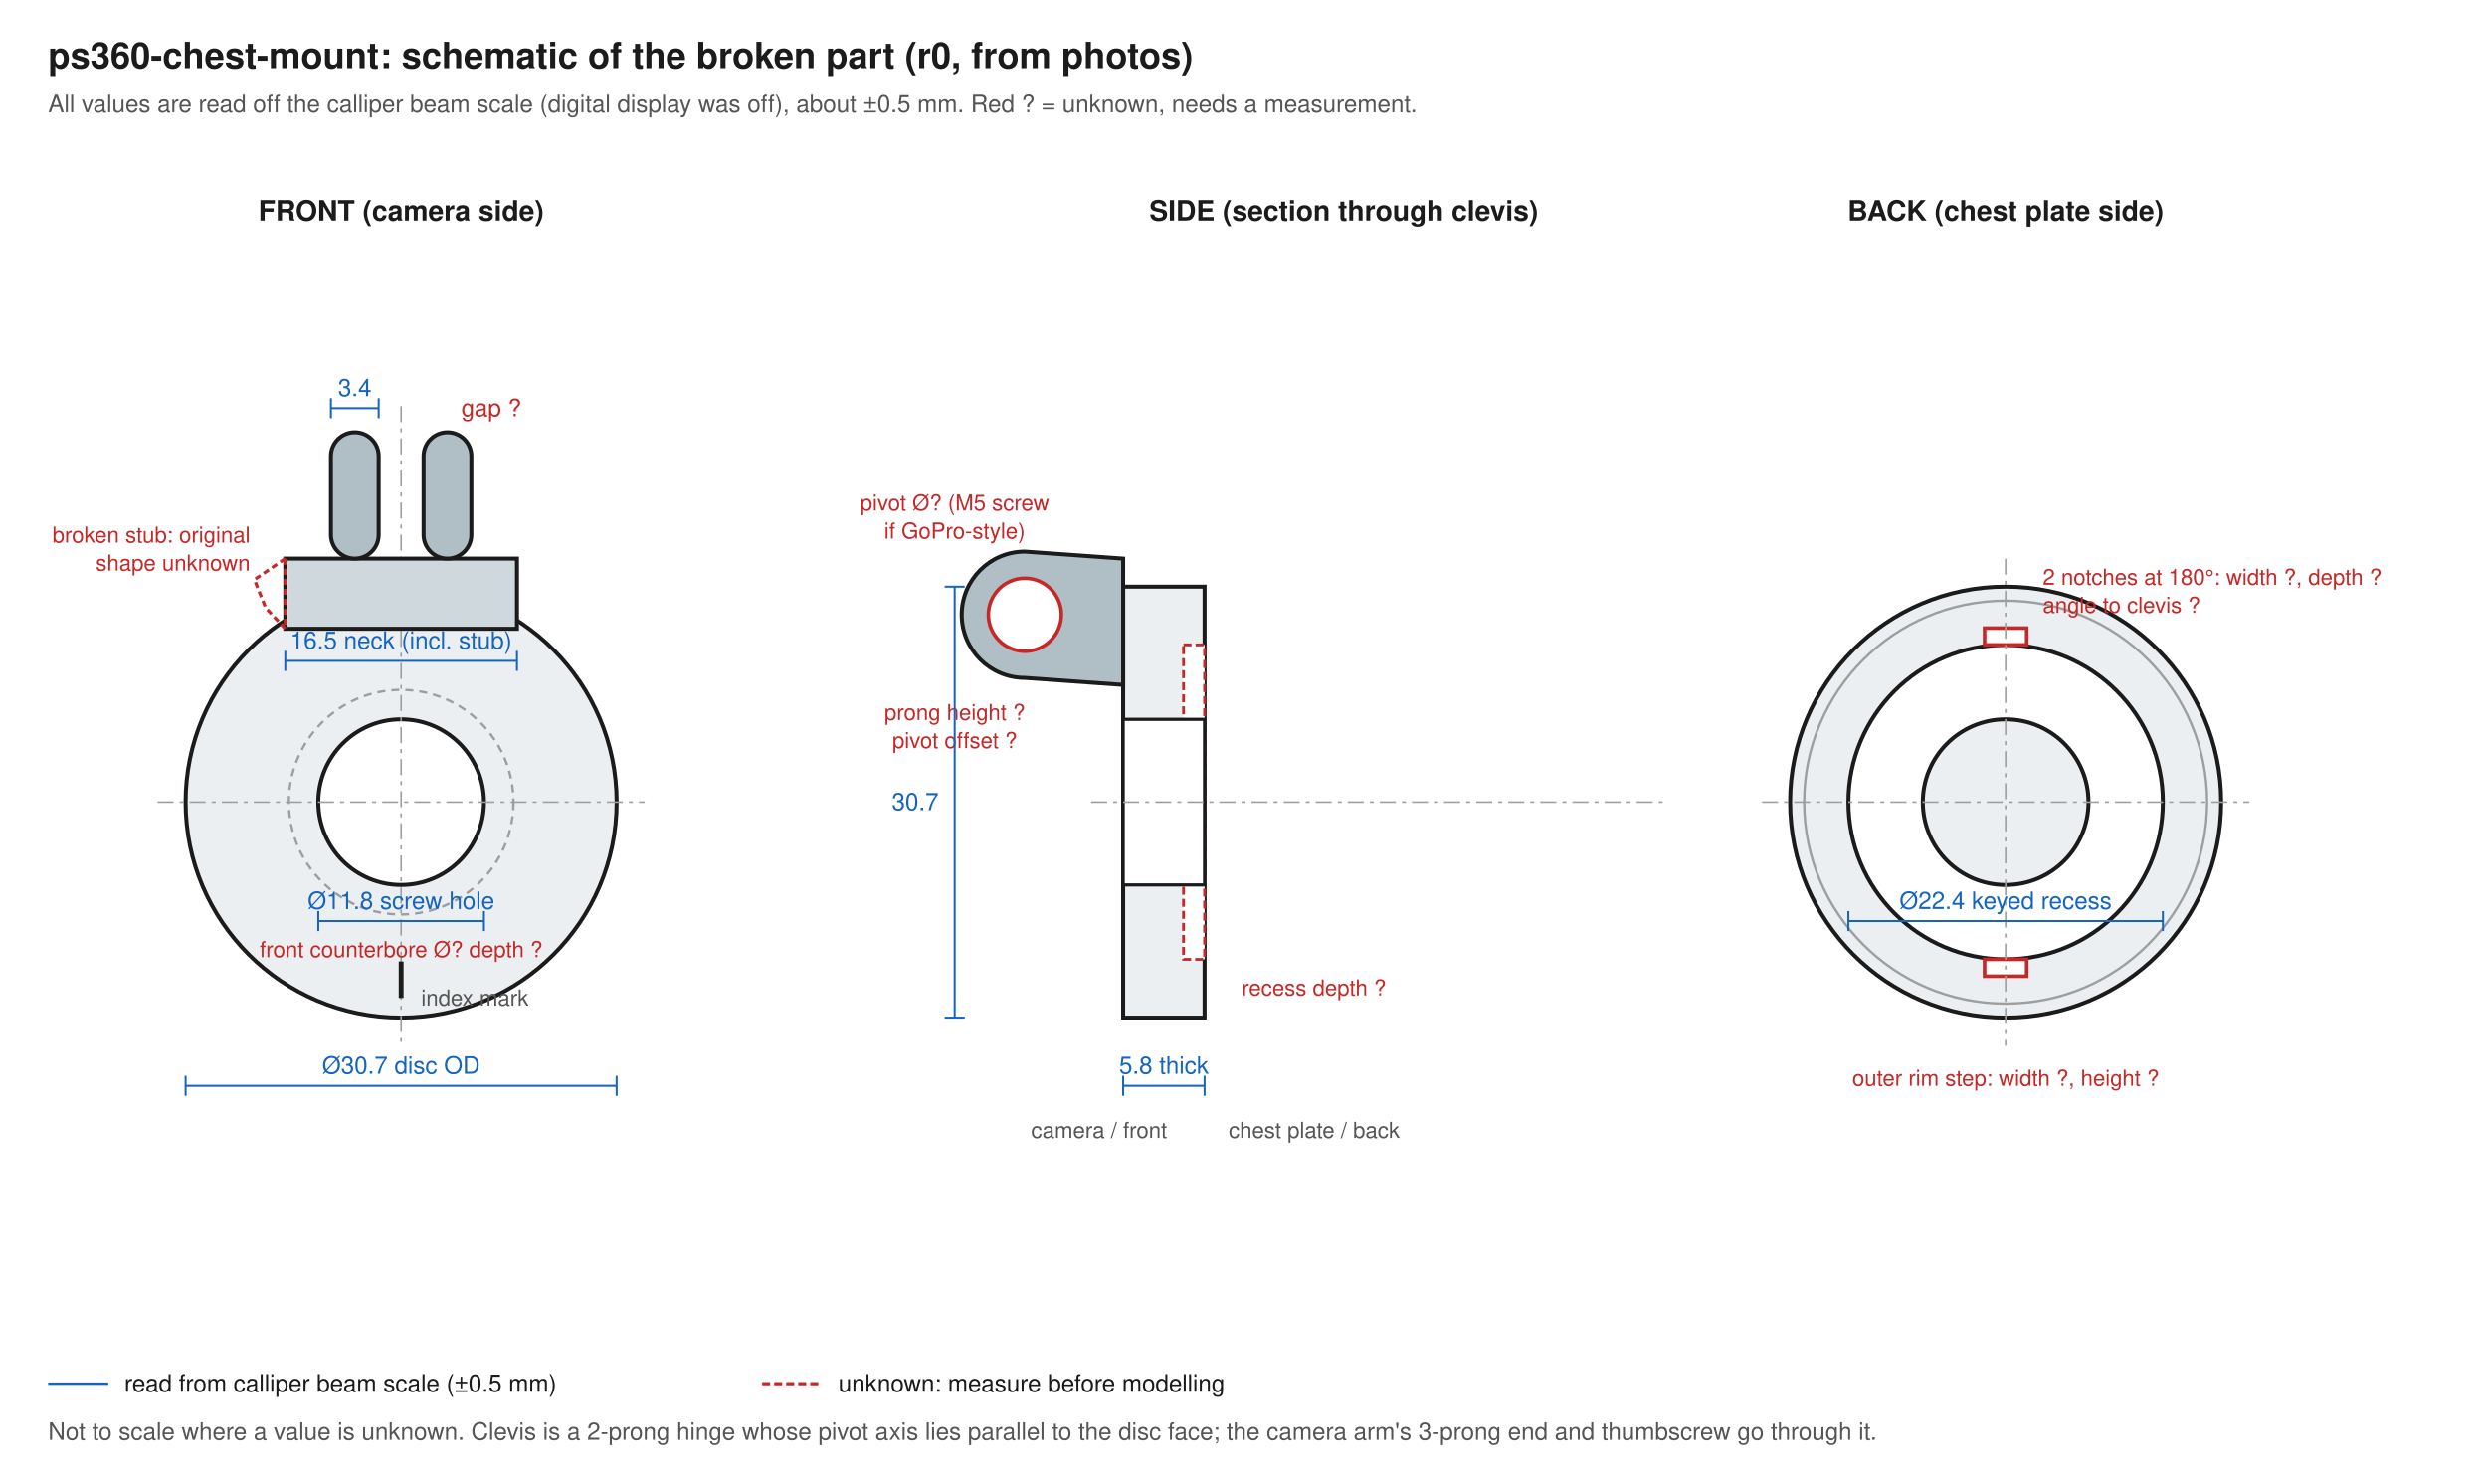
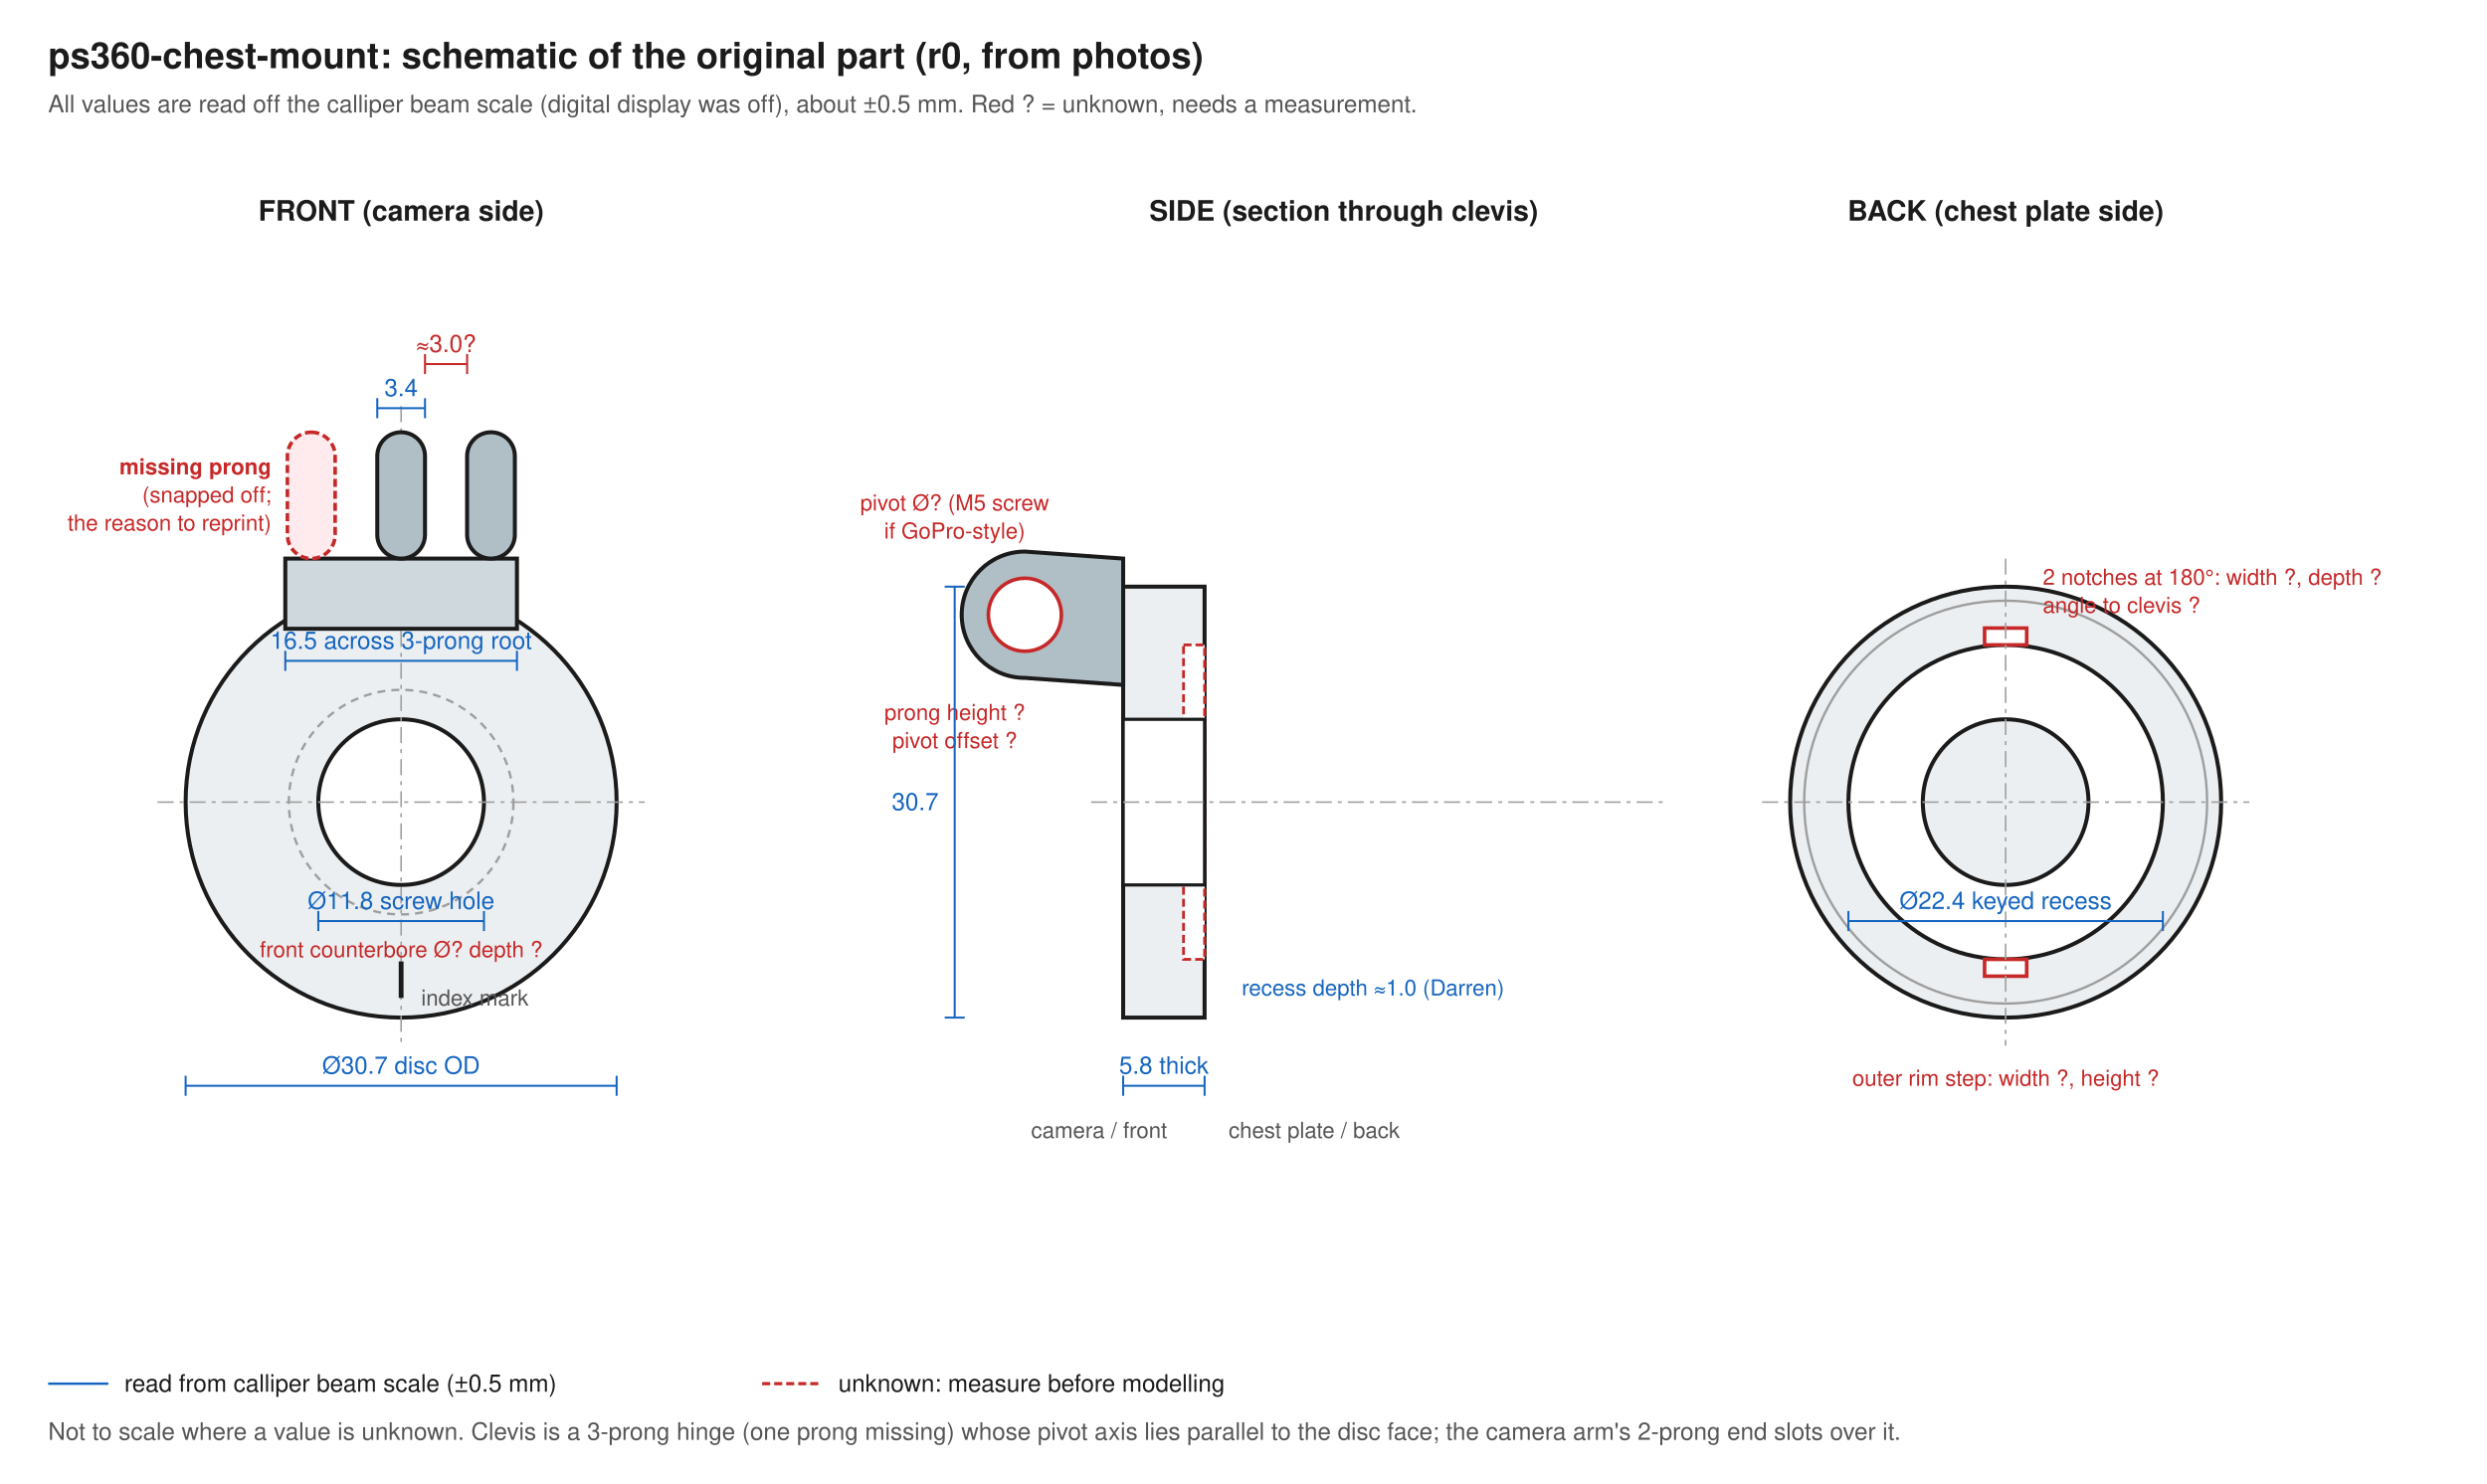
<svg xmlns="http://www.w3.org/2000/svg" width="1240" height="740" viewBox="0 0 1240 740" font-family="Helvetica, Arial, sans-serif">
  <rect width="1240" height="740" fill="white" />
-   <text x="24" y="34" fill="#1b1b1b" font-size="18" text-anchor="start" font-weight="bold">ps360-chest-mount: schematic of the broken part (r0, from photos)</text>
+   <text x="24" y="34" fill="#1b1b1b" font-size="18" text-anchor="start" font-weight="bold">ps360-chest-mount: schematic of the original part (r0, from photos)</text>
  <text x="24" y="56" fill="#555" font-size="12" text-anchor="start" font-weight="normal">All values are read off the calliper beam scale (digital display was off), about ±0.5 mm. Red ? = unknown, needs a measurement.</text>
  <text x="200" y="110" fill="#1b1b1b" font-size="14" text-anchor="middle" font-weight="bold">FRONT (camera side)</text>
  <circle cx="200" cy="400" r="107.45" fill="#eceff1" stroke="#1b1b1b" stroke-width="2" />
  <circle cx="200" cy="400" r="56.0" fill="none" stroke="#9e9e9e" stroke-width="1.2" stroke-dasharray="4 3" />
  <circle cx="200" cy="400" r="41.3" fill="white" stroke="#1b1b1b" stroke-width="2" />
  <line x1="78.55" y1="400" x2="321.45" y2="400" stroke="#9e9e9e" stroke-width="0.8" stroke-dasharray="8 3 2 3" />
  <line x1="200" y1="202.55" x2="200" y2="521.45" stroke="#9e9e9e" stroke-width="0.8" stroke-dasharray="8 3 2 3" />
  <rect x="198.8" y="479.45" width="2.4" height="18.2" fill="#1b1b1b" />
  <text x="210" y="501.45" fill="#555" font-size="11" text-anchor="start" font-weight="normal">index mark</text>
  <rect x="142.25" y="278.55" width="115.5" height="35" fill="#cfd8dc" stroke="#1b1b1b" stroke-width="2" />
-   <rect x="165.0" y="215.55" width="23.8" height="63" rx="11.9" fill="#b0bec5" stroke="#1b1b1b" stroke-width="2" />
-   <rect x="211.2" y="215.55" width="23.8" height="63" rx="11.9" fill="#b0bec5" stroke="#1b1b1b" stroke-width="2" />
-   <path d="M142.25 278.55 l-15.4 10.5 l5.6 14 l9.8 10.5 z" fill="none" stroke="#c62828" stroke-width="1.6" stroke-dasharray="3 2" />
-   <text x="124.75" y="270.55" fill="#c62828" font-size="11" text-anchor="end" font-weight="normal">broken stub: original</text>
-   <text x="124.75" y="284.55" fill="#c62828" font-size="11" text-anchor="end" font-weight="normal">shape unknown</text>
+   <rect x="143.3" y="215.55" width="23.8" height="63" rx="11.9" fill="#ffebee" stroke="#c62828" stroke-width="1.8" stroke-dasharray="4 2" />
+   <rect x="188.1" y="215.55" width="23.8" height="63" rx="11.9" fill="#b0bec5" stroke="#1b1b1b" stroke-width="2" />
+   <rect x="232.9" y="215.55" width="23.8" height="63" rx="11.9" fill="#b0bec5" stroke="#1b1b1b" stroke-width="2" />
+   <text x="135.3" y="236.55" fill="#c62828" font-size="11" text-anchor="end" font-weight="bold">missing prong</text>
+   <text x="135.3" y="250.55" fill="#c62828" font-size="11" text-anchor="end" font-weight="normal">(snapped off;</text>
+   <text x="135.3" y="264.55" fill="#c62828" font-size="11" text-anchor="end" font-weight="normal">the reason to reprint)</text>
  <line x1="92.55" y1="541.45" x2="307.45" y2="541.45" stroke="#1565c0" stroke-width="1" />
  <line x1="92.55" y1="536.45" x2="92.55" y2="546.45" stroke="#1565c0" stroke-width="1" />
  <line x1="307.45" y1="536.45" x2="307.45" y2="546.45" stroke="#1565c0" stroke-width="1" />
  <text x="200.0" y="535.45" fill="#1565c0" font-size="12" text-anchor="middle" font-weight="normal">Ø30.7 disc OD</text>
  <line x1="158.7" y1="459.3" x2="241.3" y2="459.3" stroke="#1565c0" stroke-width="1" />
  <line x1="158.7" y1="454.3" x2="158.7" y2="464.3" stroke="#1565c0" stroke-width="1" />
  <line x1="241.3" y1="454.3" x2="241.3" y2="464.3" stroke="#1565c0" stroke-width="1" />
  <text x="200.0" y="453.3" fill="#1565c0" font-size="12" text-anchor="middle" font-weight="normal">Ø11.8 screw hole</text>
  <line x1="142.25" y1="329.55" x2="257.75" y2="329.55" stroke="#1565c0" stroke-width="1" />
  <line x1="142.25" y1="324.55" x2="142.25" y2="334.55" stroke="#1565c0" stroke-width="1" />
  <line x1="257.75" y1="324.55" x2="257.75" y2="334.55" stroke="#1565c0" stroke-width="1" />
-   <text x="200.0" y="323.55" fill="#1565c0" font-size="12" text-anchor="middle" font-weight="normal">16.5 neck (incl. stub)</text>
-   <line x1="165.0" y1="203.55" x2="188.8" y2="203.55" stroke="#1565c0" stroke-width="1" />
-   <line x1="165.0" y1="198.55" x2="165.0" y2="208.55" stroke="#1565c0" stroke-width="1" />
-   <line x1="188.8" y1="198.55" x2="188.8" y2="208.55" stroke="#1565c0" stroke-width="1" />
-   <text x="176.9" y="197.55" fill="#1565c0" font-size="12" text-anchor="middle" font-weight="normal">3.4</text>
-   <text x="230" y="207.55" fill="#c62828" font-size="12" text-anchor="start" font-weight="normal">gap ?</text>
+   <text x="200.0" y="323.55" fill="#1565c0" font-size="12" text-anchor="middle" font-weight="normal">16.5 across 3-prong root</text>
+   <line x1="188.1" y1="203.55" x2="211.9" y2="203.55" stroke="#1565c0" stroke-width="1" />
+   <line x1="188.1" y1="198.55" x2="188.1" y2="208.55" stroke="#1565c0" stroke-width="1" />
+   <line x1="211.9" y1="198.55" x2="211.9" y2="208.55" stroke="#1565c0" stroke-width="1" />
+   <text x="200" y="197.55" fill="#1565c0" font-size="12" text-anchor="middle" font-weight="normal">3.4</text>
+   <line x1="211.9" y1="181.55" x2="232.9" y2="181.55" stroke="#c62828" stroke-width="1" />
+   <line x1="211.9" y1="176.55" x2="211.9" y2="186.55" stroke="#c62828" stroke-width="1" />
+   <line x1="232.9" y1="176.55" x2="232.9" y2="186.55" stroke="#c62828" stroke-width="1" />
+   <text x="222.4" y="175.55" fill="#c62828" font-size="12" text-anchor="middle" font-weight="normal">≈3.0?</text>
  <text x="200" y="477.3" fill="#c62828" font-size="11" text-anchor="middle" font-weight="normal">front counterbore Ø? depth ?</text>
  <text x="670" y="110" fill="#1b1b1b" font-size="14" text-anchor="middle" font-weight="bold">SIDE (section through clevis)</text>
  <rect x="560" y="292.55" width="40.6" height="214.9" fill="#eceff1" stroke="#1b1b1b" stroke-width="2" />
  <rect x="590.1" y="321.6" width="10.5" height="156.8" fill="white" stroke="#c62828" stroke-width="1.4" stroke-dasharray="4 2" />
  <rect x="560" y="358.7" width="40.6" height="82.6" fill="white" stroke="#1b1b1b" stroke-width="1.6" />
  <line x1="544" y1="400" x2="830.6" y2="400" stroke="#9e9e9e" stroke-width="0.8" stroke-dasharray="8 3 2 3" />
  <path d="M560 292.55 L560 341.55 L511 338.05 A31.5 31.5 0 0 1 511 275.05 L560 278.55 Z" fill="#b0bec5" stroke="#1b1b1b" stroke-width="2" />
  <circle cx="511" cy="306.55" r="18.2" fill="white" stroke="#c62828" stroke-width="1.8" />
  <text x="476" y="254.55" fill="#c62828" font-size="11" text-anchor="middle" font-weight="normal">pivot Ø? (M5 screw</text>
  <text x="476" y="268.55" fill="#c62828" font-size="11" text-anchor="middle" font-weight="normal">if GoPro-style)</text>
  <text x="476" y="359.05" fill="#c62828" font-size="11" text-anchor="middle" font-weight="normal">prong height ?</text>
  <text x="476" y="373.05" fill="#c62828" font-size="11" text-anchor="middle" font-weight="normal">pivot offset ?</text>
  <line x1="476" y1="292.55" x2="476" y2="507.45" stroke="#1565c0" stroke-width="1" />
  <line x1="471" y1="292.55" x2="481" y2="292.55" stroke="#1565c0" stroke-width="1" />
  <line x1="471" y1="507.45" x2="481" y2="507.45" stroke="#1565c0" stroke-width="1" />
  <text x="468" y="404.0" fill="#1565c0" font-size="12" text-anchor="end" font-weight="normal">30.7</text>
  <line x1="560" y1="541.45" x2="600.6" y2="541.45" stroke="#1565c0" stroke-width="1" />
  <line x1="560" y1="536.45" x2="560" y2="546.45" stroke="#1565c0" stroke-width="1" />
  <line x1="600.6" y1="536.45" x2="600.6" y2="546.45" stroke="#1565c0" stroke-width="1" />
  <text x="580.3" y="535.45" fill="#1565c0" font-size="12" text-anchor="middle" font-weight="normal">5.8 thick</text>
-   <text x="619.1" y="496.4" fill="#c62828" font-size="11" text-anchor="start" font-weight="normal">recess depth ?</text>
+   <text x="619.1" y="496.4" fill="#1565c0" font-size="11" text-anchor="start" font-weight="normal">recess depth ≈1.0 (Darren)</text>
  <text x="548" y="567.45" fill="#555" font-size="11" text-anchor="middle" font-weight="normal">camera / front</text>
  <text x="612.6" y="567.45" fill="#555" font-size="11" text-anchor="start" font-weight="normal">chest plate / back</text>
  <text x="1000" y="110" fill="#1b1b1b" font-size="14" text-anchor="middle" font-weight="bold">BACK (chest plate side)</text>
  <circle cx="1000" cy="400" r="107.45" fill="#eceff1" stroke="#1b1b1b" stroke-width="2" />
  <circle cx="1000" cy="400" r="100.45" fill="none" stroke="#9e9e9e" stroke-width="1.2" />
  <circle cx="1000" cy="400" r="78.4" fill="white" stroke="#1b1b1b" stroke-width="2" />
  <rect x="989.5" y="313.2" width="21" height="8.4" fill="white" stroke="#c62828" stroke-width="1.8" />
  <rect x="989.5" y="478.4" width="21" height="8.4" fill="white" stroke="#c62828" stroke-width="1.8" />
  <circle cx="1000" cy="400" r="41.3" fill="#eceff1" stroke="#1b1b1b" stroke-width="2" />
  <line x1="878.55" y1="400" x2="1121.45" y2="400" stroke="#9e9e9e" stroke-width="0.8" stroke-dasharray="8 3 2 3" />
  <line x1="1000" y1="278.55" x2="1000" y2="521.45" stroke="#9e9e9e" stroke-width="0.8" stroke-dasharray="8 3 2 3" />
  <line x1="921.6" y1="459.3" x2="1078.4" y2="459.3" stroke="#1565c0" stroke-width="1" />
  <line x1="921.6" y1="454.3" x2="921.6" y2="464.3" stroke="#1565c0" stroke-width="1" />
  <line x1="1078.4" y1="454.3" x2="1078.4" y2="464.3" stroke="#1565c0" stroke-width="1" />
  <text x="1000.0" y="453.3" fill="#1565c0" font-size="12" text-anchor="middle" font-weight="normal">Ø22.4 keyed recess</text>
  <text x="1018.5" y="291.6" fill="#c62828" font-size="11" text-anchor="start" font-weight="normal">2 notches at 180°: width ?, depth ?</text>
  <text x="1018.5" y="305.6" fill="#c62828" font-size="11" text-anchor="start" font-weight="normal">angle to clevis ?</text>
  <text x="1000" y="541.45" fill="#c62828" font-size="11" text-anchor="middle" font-weight="normal">outer rim step: width ?, height ?</text>
  <line x1="24" y1="690" x2="54" y2="690" stroke="#1565c0" stroke-width="1.2" />
  <text x="62" y="694" fill="#1b1b1b" font-size="12" text-anchor="start" font-weight="normal">read from calliper beam scale (±0.5 mm)</text>
  <line x1="380" y1="690" x2="410" y2="690" stroke="#c62828" stroke-width="1.6" stroke-dasharray="4 2" />
  <text x="418" y="694" fill="#1b1b1b" font-size="12" text-anchor="start" font-weight="normal">unknown: measure before modelling</text>
-   <text x="24" y="718" fill="#555" font-size="12" text-anchor="start" font-weight="normal">Not to scale where a value is unknown. Clevis is a 2-prong hinge whose pivot axis lies parallel to the disc face; the camera arm's 3-prong end and thumbscrew go through it.</text>
+   <text x="24" y="718" fill="#555" font-size="12" text-anchor="start" font-weight="normal">Not to scale where a value is unknown. Clevis is a 3-prong hinge (one prong missing) whose pivot axis lies parallel to the disc face; the camera arm's 2-prong end slots over it.</text>
</svg>
